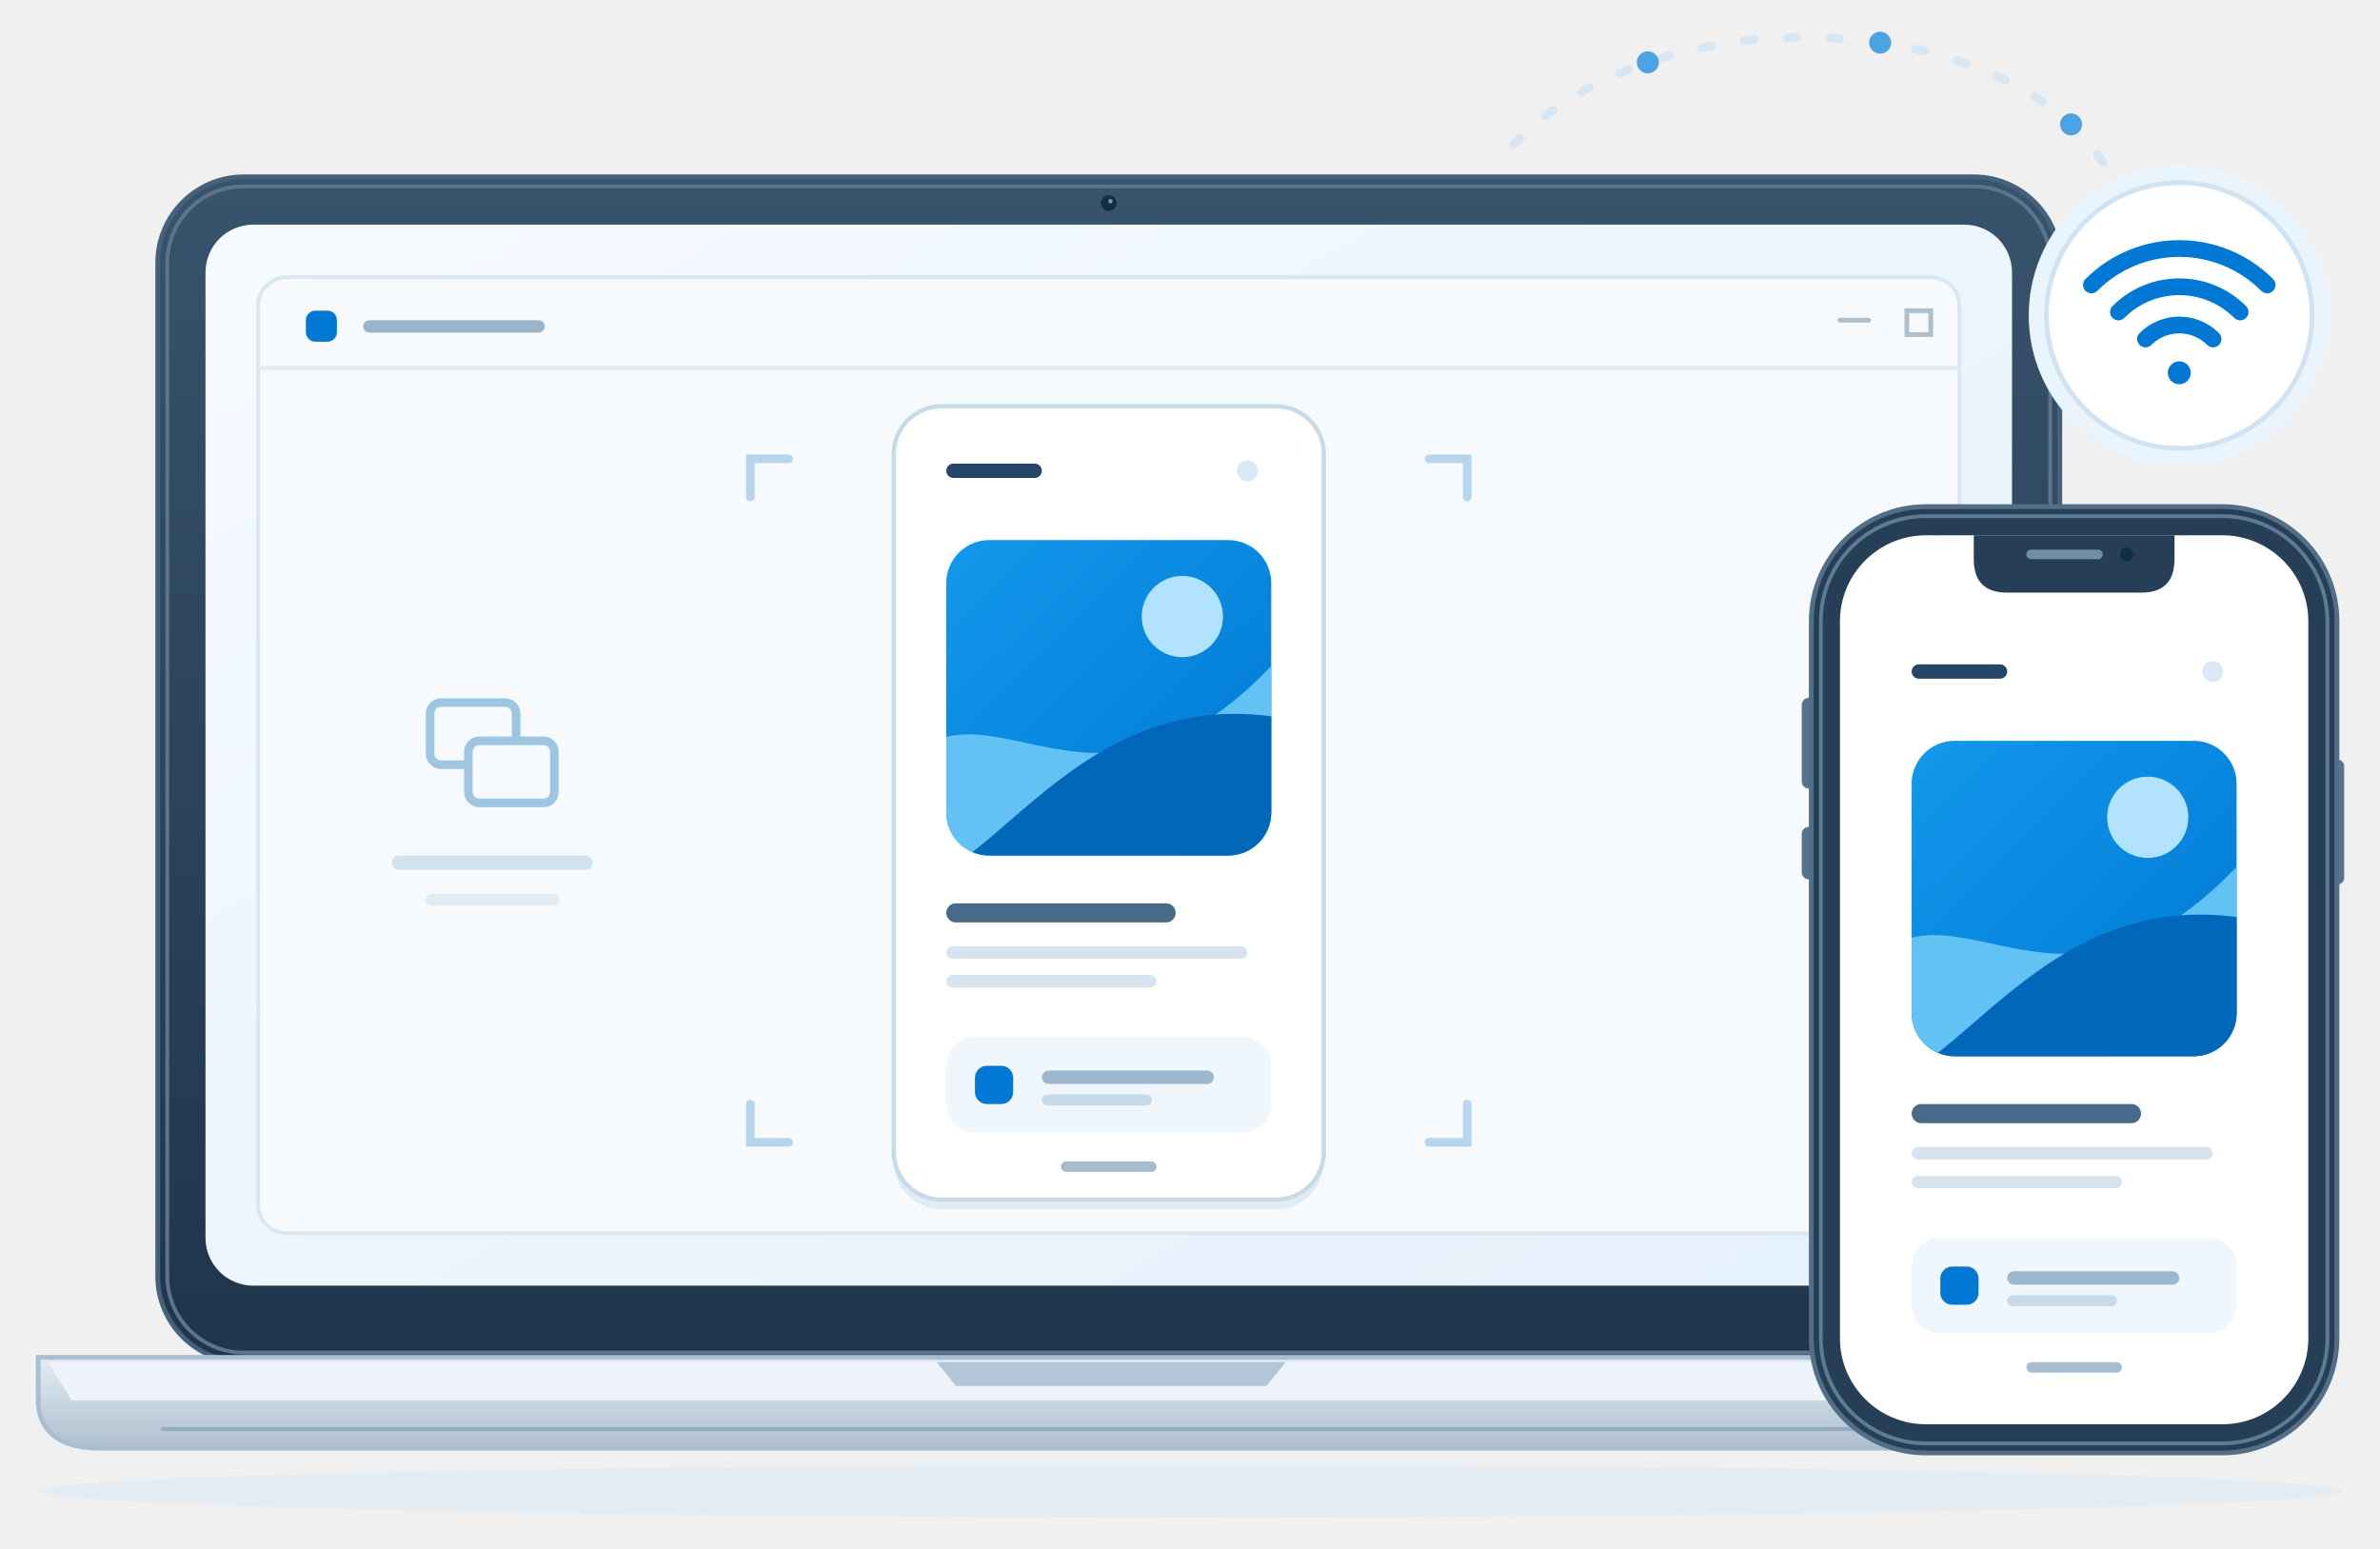
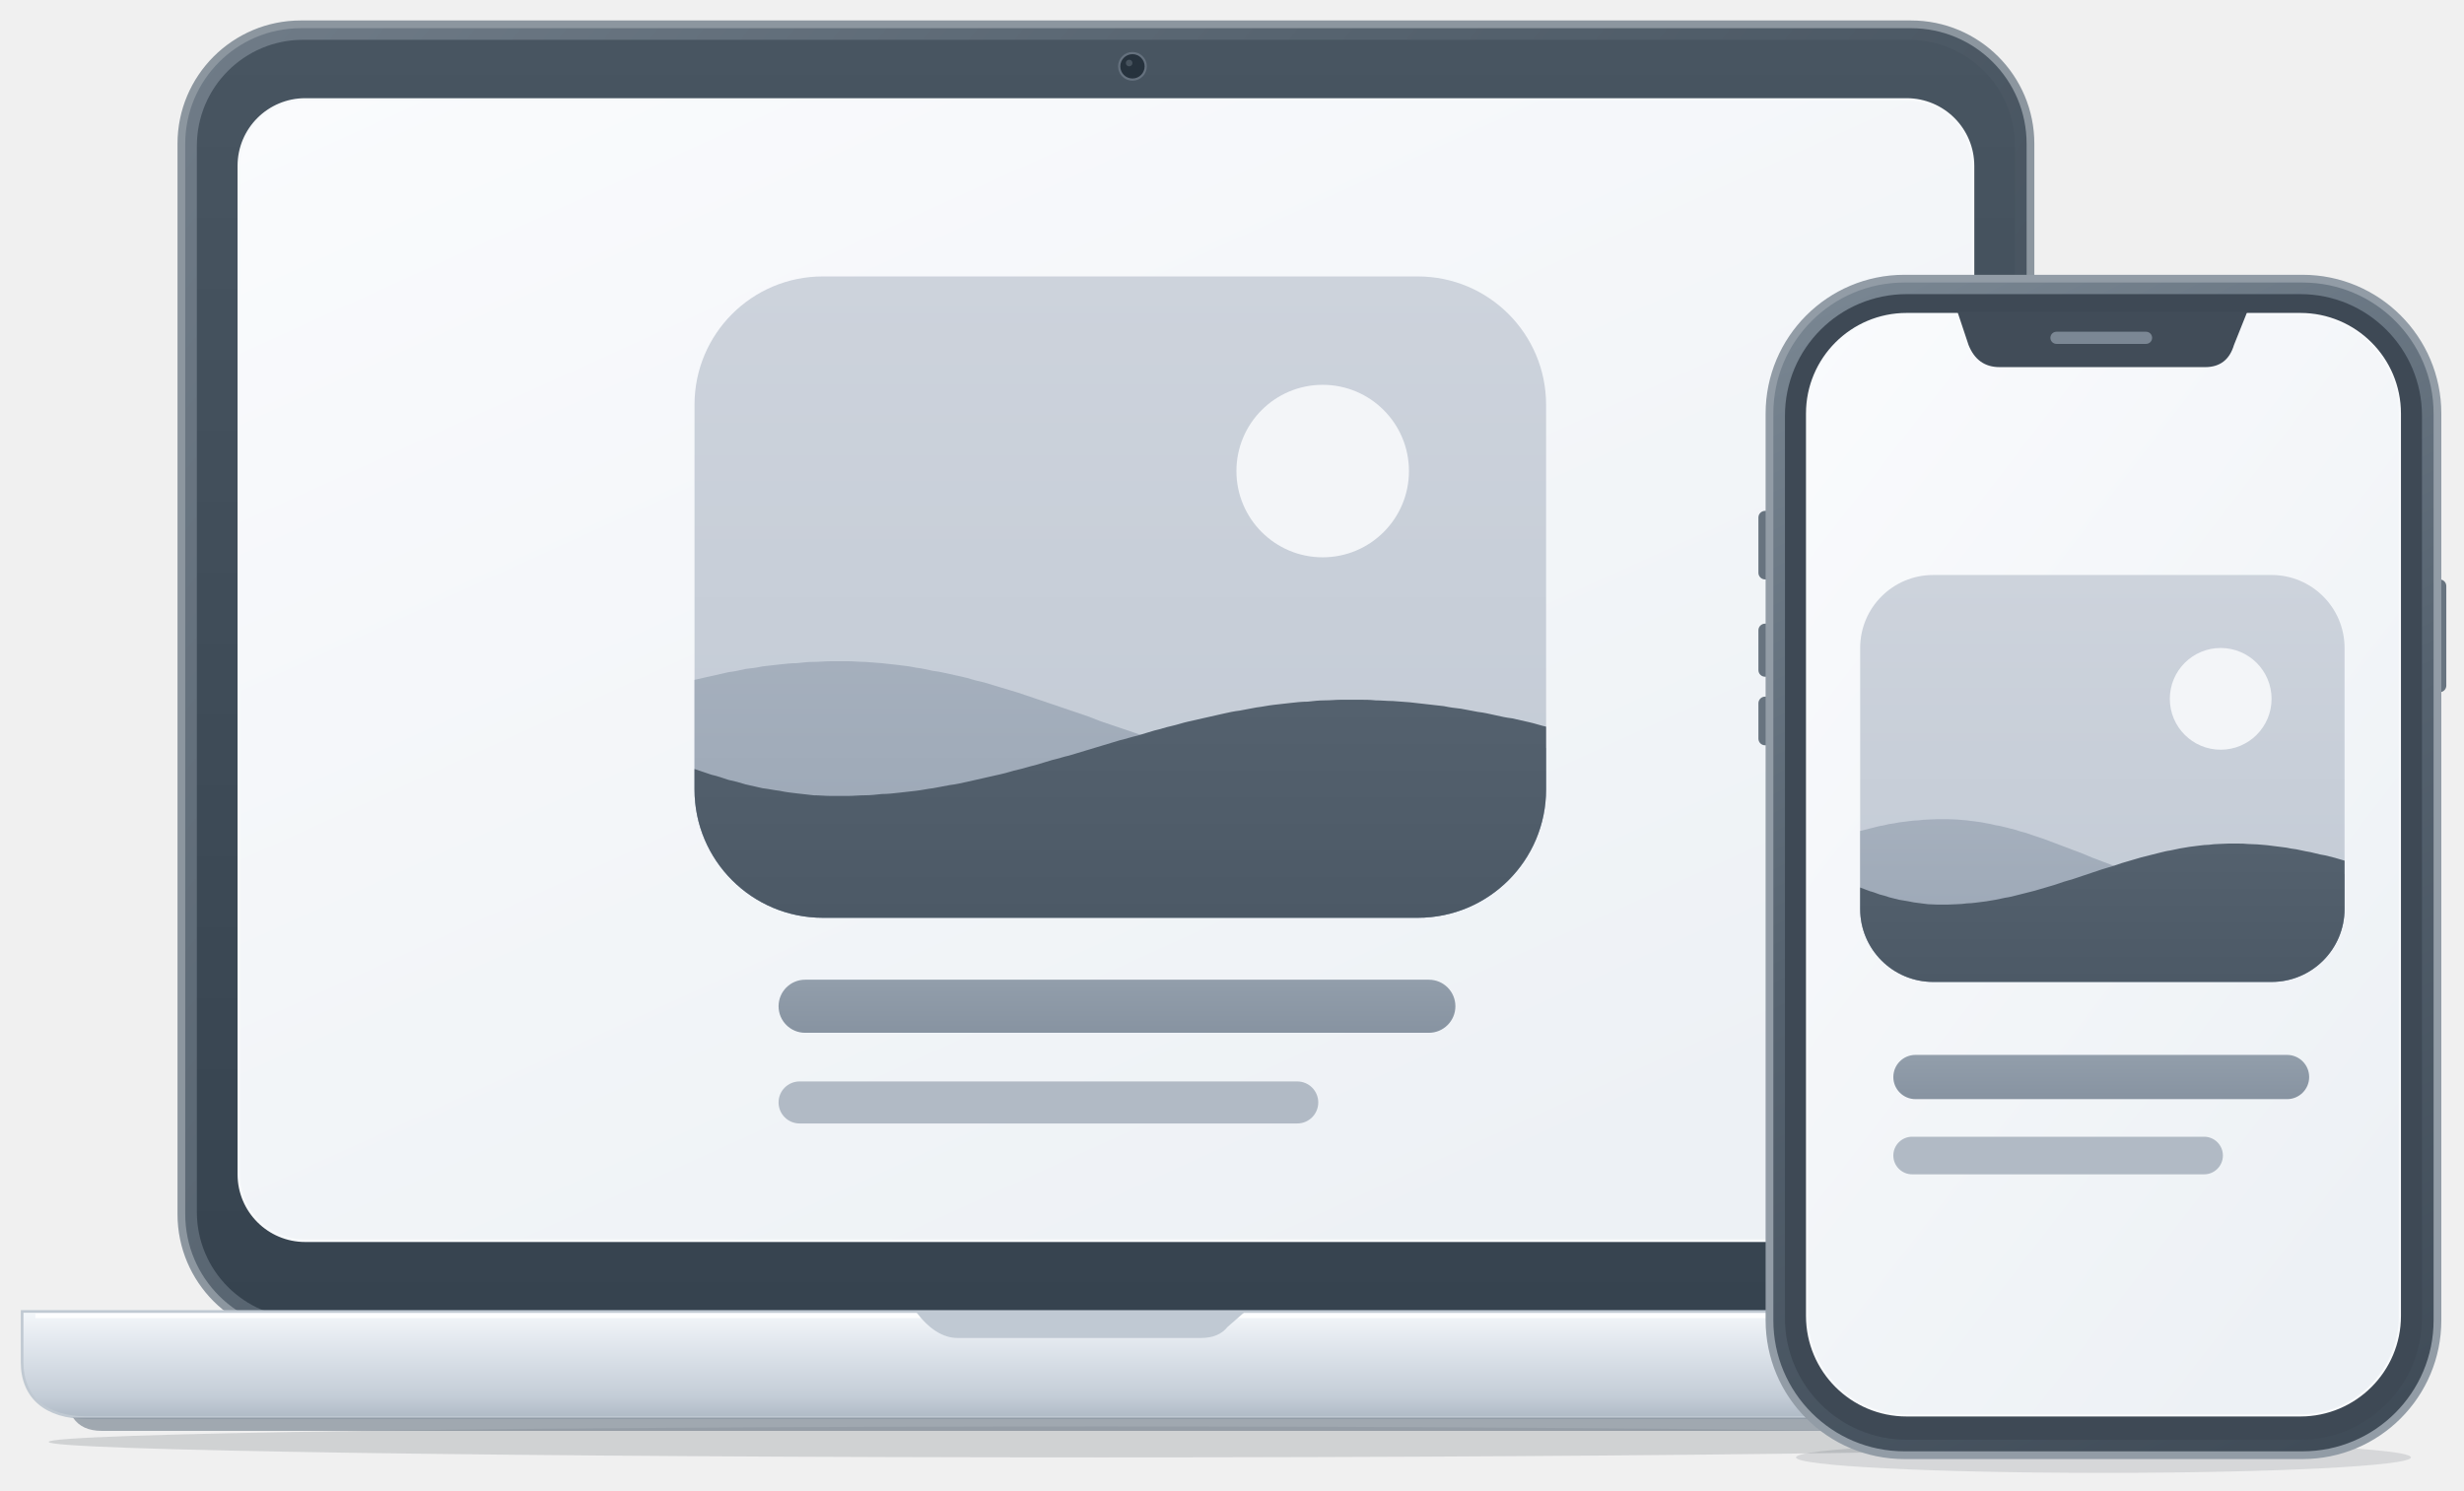
- <svg xmlns="http://www.w3.org/2000/svg" width="996" height="648" viewBox="72 30 498 324" fill="none" role="img" aria-labelledby="title desc">
+ <svg xmlns="http://www.w3.org/2000/svg" width="1114" height="674" viewBox="178 226 1114 674" fill="none" shape-rendering="geometricPrecision">
  <defs>
-     <linearGradient id="chassis" x1="0" y1="0" x2="0" y2="1">
-       <stop stop-color="#38536C" />
-       <stop offset="1" stop-color="#1F354B" />
+     <linearGradient id="laptop-case" x1="260" y1="237" x2="1040" y2="829" gradientUnits="userSpaceOnUse">
+       <stop stop-color="#707C88" />
+       <stop offset=".42" stop-color="#56636F" />
+       <stop offset="1" stop-color="#3E4A56" />
    </linearGradient>
-     <linearGradient id="silver" x1="0" y1="0" x2="0" y2="1">
-       <stop stop-color="#E3ECF4" />
-       <stop offset="1" stop-color="#AFBFCE" />
+     <linearGradient id="laptop-bezel" x1="600" y1="244" x2="600" y2="822" gradientUnits="userSpaceOnUse">
+       <stop stop-color="#485561" />
+       <stop offset="1" stop-color="#36434F" />
    </linearGradient>
-     <linearGradient id="blue" x1="0" y1="0" x2="1" y2="1">
-       <stop stop-color="#1298EB" />
-       <stop offset="1" stop-color="#0078D4" />
+     <linearGradient id="screen-face" x1="0" y1="0" x2=".7" y2="1">
+       <stop stop-color="#FAFBFD" />
+       <stop offset="1" stop-color="#EDF1F5" />
    </linearGradient>
-     <linearGradient id="canvas" x1="0" y1="0" x2="1" y2="1">
-       <stop stop-color="#F5FAFE" />
-       <stop offset="1" stop-color="#E4F0FB" />
+     <linearGradient id="laptop-base" x1="0" y1="0" x2="0" y2="1">
+       <stop stop-color="#F4F7FA" />
+       <stop offset=".34" stop-color="#DFE5EC" />
+       <stop offset=".8" stop-color="#C4CDD7" />
+       <stop offset="1" stop-color="#AFBAC6" />
    </linearGradient>
+     <linearGradient id="phone-case" x1="990" y1="354" x2="1250" y2="884" gradientUnits="userSpaceOnUse">
+       <stop stop-color="#7A8793" />
+       <stop offset=".48" stop-color="#55626F" />
+       <stop offset="1" stop-color="#3F4B57" />
+     </linearGradient>
+     <linearGradient id="photo-sky" x1="0" y1="0" x2="0" y2="1">
+       <stop stop-color="#CDD3DC" />
+       <stop offset="1" stop-color="#C2CAD5" />
+     </linearGradient>
+     <linearGradient id="rear-mountains" x1="0" y1=".5" x2="0" y2="1" gradientUnits="userSpaceOnUse">
+       <stop stop-color="#A8B2BF" />
+       <stop offset="1" stop-color="#99A5B4" />
+     </linearGradient>
+     <linearGradient id="front-mountains" x1="0" y1=".5" x2="0" y2="1" gradientUnits="userSpaceOnUse">
+       <stop stop-color="#586572" />
+       <stop offset="1" stop-color="#4C5966" />
+     </linearGradient>
+     <linearGradient id="primary-line" x1="0" y1="0" x2="0" y2="1">
+       <stop stop-color="#929EAB" />
+       <stop offset="1" stop-color="#8793A1" />
+     </linearGradient>
+     <clipPath id="computer-clip">
+       <rect x="492" y="351" width="385" height="290" rx="58" />
+     </clipPath>
+     <clipPath id="phone-clip">
+       <rect x="1019" y="486" width="219" height="184" rx="33" />
+     </clipPath>
  </defs>
-   <g id="illustration" transform="translate(39,-15)">
-     <ellipse cx="282" cy="357" rx="241" ry="5.5" fill="#E4ECF3" />
-     <g id="wireless-transfer">
-       <path d="M 473,79 C 453,47 379,42 348,77" stroke="#D6E6F3" stroke-width="1.8" stroke-dasharray="2 7" stroke-linecap="round" />
-       <circle cx="377.797" cy="58.047" r="2.3" fill="#4BA3E2" />
-       <circle cx="466.359" cy="71.026" r="2.3" fill="#4BA3E2" />
-       <circle cx="426.410" cy="53.932" r="2.3" fill="#4BA3E2" />
-     </g>
-     <g id="laptop">
-       <rect x="66" y="82" width="398" height="248" rx="18" fill="url(#chassis)" stroke="#46627B" stroke-width="1" />
-       <rect x="68" y="84" width="394" height="244" rx="16" stroke="#5C758B" stroke-width=".8" />
-       <rect x="76" y="92" width="378" height="222" rx="10" fill="url(#canvas)" />
-       <circle cx="265" cy="87.5" r="1.65" fill="#122D44" />
-       <circle cx="265.35" cy="87.1" r=".45" fill="#789AB6" />
-       <path d="M 41,329 H 489 L 509,339 Q 508,348 496,348 H 54 Q 42,348 41,339 Z" fill="url(#silver)" stroke="#A8BED1" stroke-width="1" />
-       <path d="M 43,330 H 487 L 502,338 H 48 Z" fill="#EDF3F8" />
-       <path d="M 229,330 H 302 L 298,335 H 233 Z" fill="#B3C6D8" />
-       <path d="M 67,344 H 477" stroke="#93ADBF" stroke-width=".85" stroke-linecap="round" />
-     </g>
-     <g id="desktop-interface">
-       <rect x="87" y="103" width="356" height="200" rx="6" fill="#F6FAFD" stroke="#DAE7F1" stroke-width=".8" />
-       <path d="M 87,122 H 443" stroke="#E2ECF4" stroke-width=".9" />
-       <rect x="97" y="110" width="6.5" height="6.5" rx="2" fill="#0078D4" />
-       <rect x="109" y="112" width="38" height="2.6" rx="1.3" fill="#9AB4C9" />
-       <path d="M 418,112 H 424 M 432,110 V 115 H 437 V 110 Z" stroke="#ADBFCD" stroke-width="1" stroke-linecap="round" />
-       <path d="M 198,141 H 190 V 149 M 332,141 H 340 V 149 M 198,284 H 190 V 276 M 332,284 H 340 V 276" stroke="#B6D6ED" stroke-width="1.8" stroke-linecap="round" />
-       <rect x="220" y="132" width="90" height="166" rx="10" fill="#E1EBF3" />
-       <rect x="220" y="130" width="90" height="166" rx="10" fill="#FFFFFF" stroke="#C7DAE8" stroke-width=".9" />
-       <g id="mirrored-content" transform="translate(223,132) scale(1)">
-         <clipPath id="mirrored-panel-clip">
-           <rect width="84" height="162" rx="9" />
-         </clipPath>
-         <g clip-path="url(#mirrored-panel-clip)">
-           <rect width="84" height="162" fill="#FFFFFF" />
-           <g id="mirrored-header">
-             <rect x="8" y="10" width="20" height="3" rx="1.5" fill="#244767" />
-             <circle cx="71" cy="11.5" r="2.2" fill="#DAE9F5" />
-           </g>
-           <clipPath id="mirrored-hero-clip">
-             <rect x="8" y="26" width="68" height="66" rx="9" />
-           </clipPath>
-           <g clip-path="url(#mirrored-hero-clip)">
-             <rect x="8" y="26" width="68" height="66" fill="url(#blue)" />
-             <circle cx="57.400" cy="42" r="8.5" fill="#B1E2FF" />
-             <g transform="translate(-3.000,0)">
-               <path d="M -4,82 C 17,40 42,105 90,39 V 105 H -4 Z" fill="#62C2F4" />
-               <path d="M -4,99 C 20,104 37,50 89,65 V 108 H -4 Z" fill="#0067B9" />
-             </g>
-           </g>
-           <rect x="8" y="102" width="48" height="4" rx="2" fill="#476A88" />
-           <rect x="8" y="111" width="63" height="2.6" rx="1.3" fill="#D7E4EF" />
-           <rect x="8" y="117" width="44" height="2.6" rx="1.3" fill="#D7E4EF" />
-           <rect x="8" y="130" width="68" height="20" rx="6" fill="#EFF6FC" />
-           <rect x="14" y="136" width="8" height="8" rx="2.5" fill="#0078D4" />
-           <rect x="28" y="137" width="36" height="2.8" rx="1.4" fill="#9BB8CE" />
-           <rect x="28" y="142" width="23" height="2.3" rx="1.15" fill="#C8DAE8" />
-           <rect x="32" y="156" width="20" height="2.2" rx="1.1" fill="#A7BDCF" />
-         </g>
-       </g>
-       <g id="mirror-symbol" stroke="#9EC6E3" stroke-width="1.8">
-         <rect x="123" y="192" width="18" height="13" rx="2.3" />
-         <rect x="131" y="200" width="18" height="13" rx="2.3" fill="#F6FAFD" />
-       </g>
-       <rect x="115" y="224" width="42" height="3" rx="1.5" fill="#D1E1EE" />
-       <rect x="122" y="232" width="28" height="2.5" rx="1.25" fill="#E0EBF4" />
-     </g>
-     <g id="wifi-badge">
-       <circle cx="489" cy="111" r="31.5" fill="#EAF4FC" />
-       <circle cx="489" cy="111" r="27.8" fill="#FFFFFF" stroke="#D0E3F2" stroke-width="1" />
-       <g id="wifi-icon" stroke="#0078D4" stroke-width="3.5" stroke-linecap="round" fill="none">
-         <path d="M 470.615,104.615 A 26,26 0 0 1 507.385,104.615" />
-         <path d="M 476.272,110.272 A 18,18 0 0 1 501.728,110.272" />
-         <path d="M 481.929,115.929 A 10,10 0 0 1 496.071,115.929" />
-         <circle cx="489" cy="123" r="2.4" stroke="none" fill="#0078D4" />
-       </g>
-     </g>
-     <g id="phone">
-       <rect x="410" y="191" width="3" height="19" rx="1.5" fill="#58748C" />
-       <rect x="410" y="218" width="3" height="11" rx="1.5" fill="#58748C" />
-       <rect x="521" y="204" width="2.5" height="26" rx="1.25" fill="#58748C" />
-       <rect x="412" y="151" width="110" height="198" rx="24" fill="#263F56" stroke="#526F87" stroke-width="1" />
-       <rect x="414" y="153" width="106" height="194" rx="22" stroke="#5D7B94" stroke-width=".8" />
-       <rect x="418" y="157" width="98" height="186" rx="18" fill="#FFFFFF" />
-       <path d="M 446,157 H 488 V 162 Q 488,169 481,169 H 453 Q 446,169 446,162 Z" fill="#263F56" />
-       <rect x="457" y="160" width="16" height="2" rx="1" fill="#718DA5" />
-       <circle cx="478" cy="161" r="1.4" fill="#102E45" />
-       <g id="phone-content" transform="translate(425,174) scale(1)">
-         <clipPath id="phone-panel-clip">
-           <rect width="84" height="162" rx="9" />
-         </clipPath>
-         <g clip-path="url(#phone-panel-clip)">
-           <rect width="84" height="162" fill="#FFFFFF" />
-           <g id="phone-header">
-             <rect x="8" y="10" width="20" height="3" rx="1.5" fill="#244767" />
-             <circle cx="71" cy="11.5" r="2.2" fill="#DAE9F5" />
-           </g>
-           <clipPath id="phone-hero-clip">
-             <rect x="8" y="26" width="68" height="66" rx="9" />
-           </clipPath>
-           <g clip-path="url(#phone-hero-clip)">
-             <rect x="8" y="26" width="68" height="66" fill="url(#blue)" />
-             <circle cx="57.400" cy="42" r="8.5" fill="#B1E2FF" />
-             <g transform="translate(-3.000,0)">
-               <path d="M -4,82 C 17,40 42,105 90,39 V 105 H -4 Z" fill="#62C2F4" />
-               <path d="M -4,99 C 20,104 37,50 89,65 V 108 H -4 Z" fill="#0067B9" />
-             </g>
-           </g>
-           <rect x="8" y="102" width="48" height="4" rx="2" fill="#476A88" />
-           <rect x="8" y="111" width="63" height="2.6" rx="1.3" fill="#D7E4EF" />
-           <rect x="8" y="117" width="44" height="2.6" rx="1.3" fill="#D7E4EF" />
-           <rect x="8" y="130" width="68" height="20" rx="6" fill="#EFF6FC" />
-           <rect x="14" y="136" width="8" height="8" rx="2.5" fill="#0078D4" />
-           <rect x="28" y="137" width="36" height="2.8" rx="1.4" fill="#9BB8CE" />
-           <rect x="28" y="142" width="23" height="2.3" rx="1.15" fill="#C8DAE8" />
-           <rect x="32" y="156" width="20" height="2.2" rx="1.1" fill="#A7BDCF" />
-         </g>
+   <ellipse cx="676" cy="878" rx="476" ry="7" fill="#27313C" opacity=".16" />
+   <ellipse cx="1129" cy="885" rx="139" ry="7" fill="#27313C" opacity=".13" />
+   <rect x="260" y="237" width="836" height="592" rx="54" fill="url(#laptop-case)" stroke="#8C969F" stroke-width="3.5" />
+   <rect x="267" y="244" width="822" height="578" rx="48" fill="url(#laptop-bezel)" />
+   <rect x="286" y="271" width="784" height="516" rx="30" fill="url(#screen-face)" stroke="#F7F9FB" stroke-width="1.2" />
+   <circle cx="690" cy="256" r="6" fill="#26323D" stroke="#65717E" stroke-width="1" />
+   <circle cx="688.5" cy="254.5" r="1.5" fill="#83909C" opacity=".35" />
+   <g clip-path="url(#computer-clip)">
+     <rect x="492" y="351" width="385" height="290" fill="url(#photo-sky)" />
+     <circle cx="776" cy="439" r="39" fill="#F3F5F8" />
+     <g transform="translate(492 351) scale(385 290)">
+       <g>
+         <path d="M0 1 L0 0.629 C0.007 0.627 0.013 0.625 0.02 0.623 C0.027 0.621 0.033 0.619 0.04 0.617 C0.047 0.616 0.053 0.614 0.06 0.612 C0.067 0.611 0.073 0.61 0.08 0.608 C0.087 0.607 0.093 0.606 0.1 0.605 C0.107 0.604 0.113 0.603 0.12 0.603 C0.127 0.602 0.133 0.601 0.14 0.601 C0.147 0.601 0.153 0.6 0.16 0.6 C0.163 0.6 0.167 0.6 0.17 0.6 C0.173 0.6 0.177 0.6 0.18 0.6 C0.187 0.6 0.193 0.601 0.2 0.601 C0.207 0.602 0.213 0.602 0.22 0.603 C0.227 0.604 0.233 0.605 0.24 0.606 C0.247 0.607 0.253 0.608 0.26 0.61 C0.267 0.611 0.273 0.613 0.28 0.615 C0.287 0.616 0.293 0.618 0.3 0.62 C0.307 0.622 0.313 0.624 0.32 0.626 C0.327 0.629 0.333 0.631 0.34 0.633 C0.347 0.636 0.353 0.638 0.36 0.641 C0.367 0.644 0.373 0.646 0.38 0.649 C0.387 0.652 0.393 0.655 0.4 0.658 C0.407 0.661 0.413 0.664 0.42 0.667 C0.427 0.67 0.433 0.673 0.44 0.676 C0.447 0.679 0.453 0.682 0.46 0.685 C0.467 0.688 0.473 0.692 0.48 0.695 C0.487 0.698 0.493 0.701 0.5 0.704 C0.507 0.707 0.513 0.71 0.52 0.713 C0.527 0.716 0.533 0.719 0.54 0.722 C0.547 0.725 0.553 0.728 0.56 0.731 C0.567 0.734 0.573 0.736 0.58 0.739 C0.587 0.742 0.593 0.744 0.6 0.747 C0.607 0.749 0.613 0.751 0.62 0.754 C0.627 0.756 0.633 0.758 0.64 0.76 C0.647 0.762 0.653 0.764 0.66 0.765 C0.667 0.767 0.673 0.769 0.68 0.77 C0.687 0.772 0.693 0.773 0.7 0.774 C0.707 0.775 0.713 0.776 0.72 0.777 C0.727 0.778 0.733 0.778 0.74 0.779 C0.747 0.779 0.753 0.78 0.76 0.78 C0.763 0.78 0.767 0.78 0.77 0.78 C0.773 0.78 0.777 0.78 0.78 0.78 C0.787 0.78 0.793 0.78 0.8 0.779 C0.807 0.779 0.813 0.778 0.82 0.778 C0.827 0.777 0.833 0.776 0.84 0.775 C0.847 0.775 0.853 0.774 0.86 0.773 C0.867 0.771 0.873 0.77 0.88 0.769 C0.887 0.768 0.893 0.766 0.9 0.765 C0.907 0.763 0.913 0.762 0.92 0.76 C0.927 0.758 0.933 0.756 0.94 0.754 C0.947 0.753 0.953 0.751 0.96 0.749 C0.967 0.747 0.973 0.744 0.98 0.742 C0.987 0.74 0.993 0.738 1 0.735 L1 1 Z" fill="url(#rear-mountains)" />
+         <path d="M0 1 L0 0.768 C0.007 0.771 0.013 0.774 0.02 0.777 C0.027 0.779 0.033 0.782 0.04 0.785 C0.047 0.787 0.053 0.789 0.06 0.792 C0.067 0.794 0.073 0.796 0.08 0.798 C0.087 0.799 0.093 0.801 0.1 0.802 C0.107 0.804 0.113 0.805 0.12 0.806 C0.127 0.807 0.133 0.808 0.14 0.809 C0.147 0.809 0.153 0.81 0.16 0.81 C0.163 0.81 0.167 0.81 0.17 0.81 C0.173 0.81 0.177 0.81 0.18 0.81 C0.187 0.81 0.193 0.809 0.2 0.809 C0.207 0.809 0.213 0.808 0.22 0.807 C0.227 0.807 0.233 0.806 0.24 0.805 C0.247 0.804 0.253 0.803 0.26 0.802 C0.267 0.801 0.273 0.799 0.28 0.798 C0.287 0.796 0.293 0.795 0.3 0.793 C0.307 0.792 0.313 0.79 0.32 0.788 C0.327 0.786 0.333 0.784 0.34 0.782 C0.347 0.78 0.353 0.778 0.36 0.776 C0.367 0.774 0.373 0.771 0.38 0.769 C0.387 0.767 0.393 0.764 0.4 0.762 C0.407 0.759 0.413 0.757 0.42 0.754 C0.427 0.752 0.433 0.749 0.44 0.747 C0.447 0.744 0.453 0.742 0.46 0.739 C0.467 0.736 0.473 0.734 0.48 0.731 C0.487 0.728 0.493 0.726 0.5 0.723 C0.507 0.721 0.513 0.718 0.52 0.716 C0.527 0.713 0.533 0.711 0.54 0.708 C0.547 0.706 0.553 0.703 0.56 0.701 C0.567 0.699 0.573 0.696 0.58 0.694 C0.587 0.692 0.593 0.69 0.6 0.688 C0.607 0.686 0.613 0.684 0.62 0.682 C0.627 0.68 0.633 0.678 0.64 0.677 C0.647 0.675 0.653 0.674 0.66 0.672 C0.667 0.671 0.673 0.669 0.68 0.668 C0.687 0.667 0.693 0.666 0.7 0.665 C0.707 0.664 0.713 0.663 0.72 0.663 C0.727 0.662 0.733 0.661 0.74 0.661 C0.747 0.661 0.753 0.66 0.76 0.66 C0.763 0.66 0.767 0.66 0.77 0.66 C0.773 0.66 0.777 0.66 0.78 0.66 C0.787 0.66 0.793 0.66 0.8 0.661 C0.807 0.661 0.813 0.662 0.82 0.662 C0.827 0.663 0.833 0.663 0.84 0.664 C0.847 0.665 0.853 0.666 0.86 0.667 C0.867 0.668 0.873 0.669 0.88 0.67 C0.887 0.672 0.893 0.673 0.9 0.674 C0.907 0.676 0.913 0.677 0.92 0.679 C0.927 0.68 0.933 0.682 0.94 0.684 C0.947 0.686 0.953 0.688 0.96 0.689 C0.967 0.691 0.973 0.693 0.98 0.695 C0.987 0.697 0.993 0.7 1 0.702 L1 1 Z" fill="url(#front-mountains)" />
      </g>
    </g>
  </g>
+   <rect x="530" y="669" width="306" height="24" rx="12" fill="url(#primary-line)" />
+   <rect x="530" y="715" width="244" height="19" rx="9.5" fill="#B1BAC5" />
+   <path d="M188 819 H1155 V838 C1155 855 1144 866 1127 867 H217 C199 867 188 858 188 842 Z" fill="url(#laptop-base)" stroke="#C0C9D2" stroke-width="1.2" />
+   <path d="M194 821 H1150" stroke="#FFFFFF" stroke-width="2" opacity=".85" />
+   <path d="M592 819 H741 L733 826 Q729 831 721 831 H611 Q601 831 592 819 Z" fill="#C0C9D3" />
+   <path d="M211 867 H1136 L1126 873 H224 Q215 873 211 867 Z" fill="#75818D" opacity=".65" />
+   <rect x="973" y="457" width="7" height="31" rx="3" fill="#67737F" />
+   <rect x="973" y="508" width="7" height="24" rx="3" fill="#67737F" />
+   <rect x="973" y="541" width="7" height="22" rx="3" fill="#67737F" />
+   <rect x="1277" y="488" width="7" height="51" rx="3" fill="#687480" />
+   <rect x="978" y="352" width="302" height="532" rx="61" fill="url(#phone-case)" stroke="#929CA6" stroke-width="3.5" />
+   <rect x="985" y="359" width="288" height="518" rx="55" fill="#3E4955" />
+   <rect x="995" y="368" width="268" height="498" rx="45" fill="url(#screen-face)" stroke="#F8FAFC" stroke-width="1" />
+   <path d="M1063 367 H1194 L1188 382 Q1185 392 1175 392 H1082 Q1072 392 1068 382 Z" fill="#414C58" />
+   <rect x="1105" y="376" width="46" height="5.5" rx="2.75" fill="#7B8794" />
+   <g clip-path="url(#phone-clip)">
+     <rect x="1019" y="486" width="219" height="184" fill="url(#photo-sky)" />
+     <circle cx="1182" cy="542" r="23" fill="#F3F5F8" />
+     <g transform="translate(1019 486) scale(219 184)">
+       <g>
+         <path d="M0 1 L0 0.629 C0.007 0.627 0.013 0.625 0.02 0.623 C0.027 0.621 0.033 0.619 0.04 0.617 C0.047 0.616 0.053 0.614 0.06 0.612 C0.067 0.611 0.073 0.61 0.08 0.608 C0.087 0.607 0.093 0.606 0.1 0.605 C0.107 0.604 0.113 0.603 0.12 0.603 C0.127 0.602 0.133 0.601 0.14 0.601 C0.147 0.601 0.153 0.6 0.16 0.6 C0.163 0.6 0.167 0.6 0.17 0.6 C0.173 0.6 0.177 0.6 0.18 0.6 C0.187 0.6 0.193 0.601 0.2 0.601 C0.207 0.602 0.213 0.602 0.22 0.603 C0.227 0.604 0.233 0.605 0.24 0.606 C0.247 0.607 0.253 0.608 0.26 0.61 C0.267 0.611 0.273 0.613 0.28 0.615 C0.287 0.616 0.293 0.618 0.3 0.62 C0.307 0.622 0.313 0.624 0.32 0.626 C0.327 0.629 0.333 0.631 0.34 0.633 C0.347 0.636 0.353 0.638 0.36 0.641 C0.367 0.644 0.373 0.646 0.38 0.649 C0.387 0.652 0.393 0.655 0.4 0.658 C0.407 0.661 0.413 0.664 0.42 0.667 C0.427 0.67 0.433 0.673 0.44 0.676 C0.447 0.679 0.453 0.682 0.46 0.685 C0.467 0.688 0.473 0.692 0.48 0.695 C0.487 0.698 0.493 0.701 0.5 0.704 C0.507 0.707 0.513 0.71 0.52 0.713 C0.527 0.716 0.533 0.719 0.54 0.722 C0.547 0.725 0.553 0.728 0.56 0.731 C0.567 0.734 0.573 0.736 0.58 0.739 C0.587 0.742 0.593 0.744 0.6 0.747 C0.607 0.749 0.613 0.751 0.62 0.754 C0.627 0.756 0.633 0.758 0.64 0.76 C0.647 0.762 0.653 0.764 0.66 0.765 C0.667 0.767 0.673 0.769 0.68 0.77 C0.687 0.772 0.693 0.773 0.7 0.774 C0.707 0.775 0.713 0.776 0.72 0.777 C0.727 0.778 0.733 0.778 0.74 0.779 C0.747 0.779 0.753 0.78 0.76 0.78 C0.763 0.78 0.767 0.78 0.77 0.78 C0.773 0.78 0.777 0.78 0.78 0.78 C0.787 0.78 0.793 0.78 0.8 0.779 C0.807 0.779 0.813 0.778 0.82 0.778 C0.827 0.777 0.833 0.776 0.84 0.775 C0.847 0.775 0.853 0.774 0.86 0.773 C0.867 0.771 0.873 0.77 0.88 0.769 C0.887 0.768 0.893 0.766 0.9 0.765 C0.907 0.763 0.913 0.762 0.92 0.76 C0.927 0.758 0.933 0.756 0.94 0.754 C0.947 0.753 0.953 0.751 0.96 0.749 C0.967 0.747 0.973 0.744 0.98 0.742 C0.987 0.74 0.993 0.738 1 0.735 L1 1 Z" fill="url(#rear-mountains)" />
+         <path d="M0 1 L0 0.768 C0.007 0.771 0.013 0.774 0.02 0.777 C0.027 0.779 0.033 0.782 0.04 0.785 C0.047 0.787 0.053 0.789 0.06 0.792 C0.067 0.794 0.073 0.796 0.08 0.798 C0.087 0.799 0.093 0.801 0.1 0.802 C0.107 0.804 0.113 0.805 0.12 0.806 C0.127 0.807 0.133 0.808 0.14 0.809 C0.147 0.809 0.153 0.81 0.16 0.81 C0.163 0.81 0.167 0.81 0.17 0.81 C0.173 0.81 0.177 0.81 0.18 0.81 C0.187 0.81 0.193 0.809 0.2 0.809 C0.207 0.809 0.213 0.808 0.22 0.807 C0.227 0.807 0.233 0.806 0.24 0.805 C0.247 0.804 0.253 0.803 0.26 0.802 C0.267 0.801 0.273 0.799 0.28 0.798 C0.287 0.796 0.293 0.795 0.3 0.793 C0.307 0.792 0.313 0.79 0.32 0.788 C0.327 0.786 0.333 0.784 0.34 0.782 C0.347 0.78 0.353 0.778 0.36 0.776 C0.367 0.774 0.373 0.771 0.38 0.769 C0.387 0.767 0.393 0.764 0.4 0.762 C0.407 0.759 0.413 0.757 0.42 0.754 C0.427 0.752 0.433 0.749 0.44 0.747 C0.447 0.744 0.453 0.742 0.46 0.739 C0.467 0.736 0.473 0.734 0.48 0.731 C0.487 0.728 0.493 0.726 0.5 0.723 C0.507 0.721 0.513 0.718 0.52 0.716 C0.527 0.713 0.533 0.711 0.54 0.708 C0.547 0.706 0.553 0.703 0.56 0.701 C0.567 0.699 0.573 0.696 0.58 0.694 C0.587 0.692 0.593 0.69 0.6 0.688 C0.607 0.686 0.613 0.684 0.62 0.682 C0.627 0.68 0.633 0.678 0.64 0.677 C0.647 0.675 0.653 0.674 0.66 0.672 C0.667 0.671 0.673 0.669 0.68 0.668 C0.687 0.667 0.693 0.666 0.7 0.665 C0.707 0.664 0.713 0.663 0.72 0.663 C0.727 0.662 0.733 0.661 0.74 0.661 C0.747 0.661 0.753 0.66 0.76 0.66 C0.763 0.66 0.767 0.66 0.77 0.66 C0.773 0.66 0.777 0.66 0.78 0.66 C0.787 0.66 0.793 0.66 0.8 0.661 C0.807 0.661 0.813 0.662 0.82 0.662 C0.827 0.663 0.833 0.663 0.84 0.664 C0.847 0.665 0.853 0.666 0.86 0.667 C0.867 0.668 0.873 0.669 0.88 0.67 C0.887 0.672 0.893 0.673 0.9 0.674 C0.907 0.676 0.913 0.677 0.92 0.679 C0.927 0.68 0.933 0.682 0.94 0.684 C0.947 0.686 0.953 0.688 0.96 0.689 C0.967 0.691 0.973 0.693 0.98 0.695 C0.987 0.697 0.993 0.7 1 0.702 L1 1 Z" fill="url(#front-mountains)" />
+       </g>
+     </g>
+   </g>
+   <rect x="1034" y="703" width="188" height="20" rx="10" fill="url(#primary-line)" />
+   <rect x="1034" y="740" width="149" height="17" rx="8.5" fill="#B1BAC5" />
</svg>
